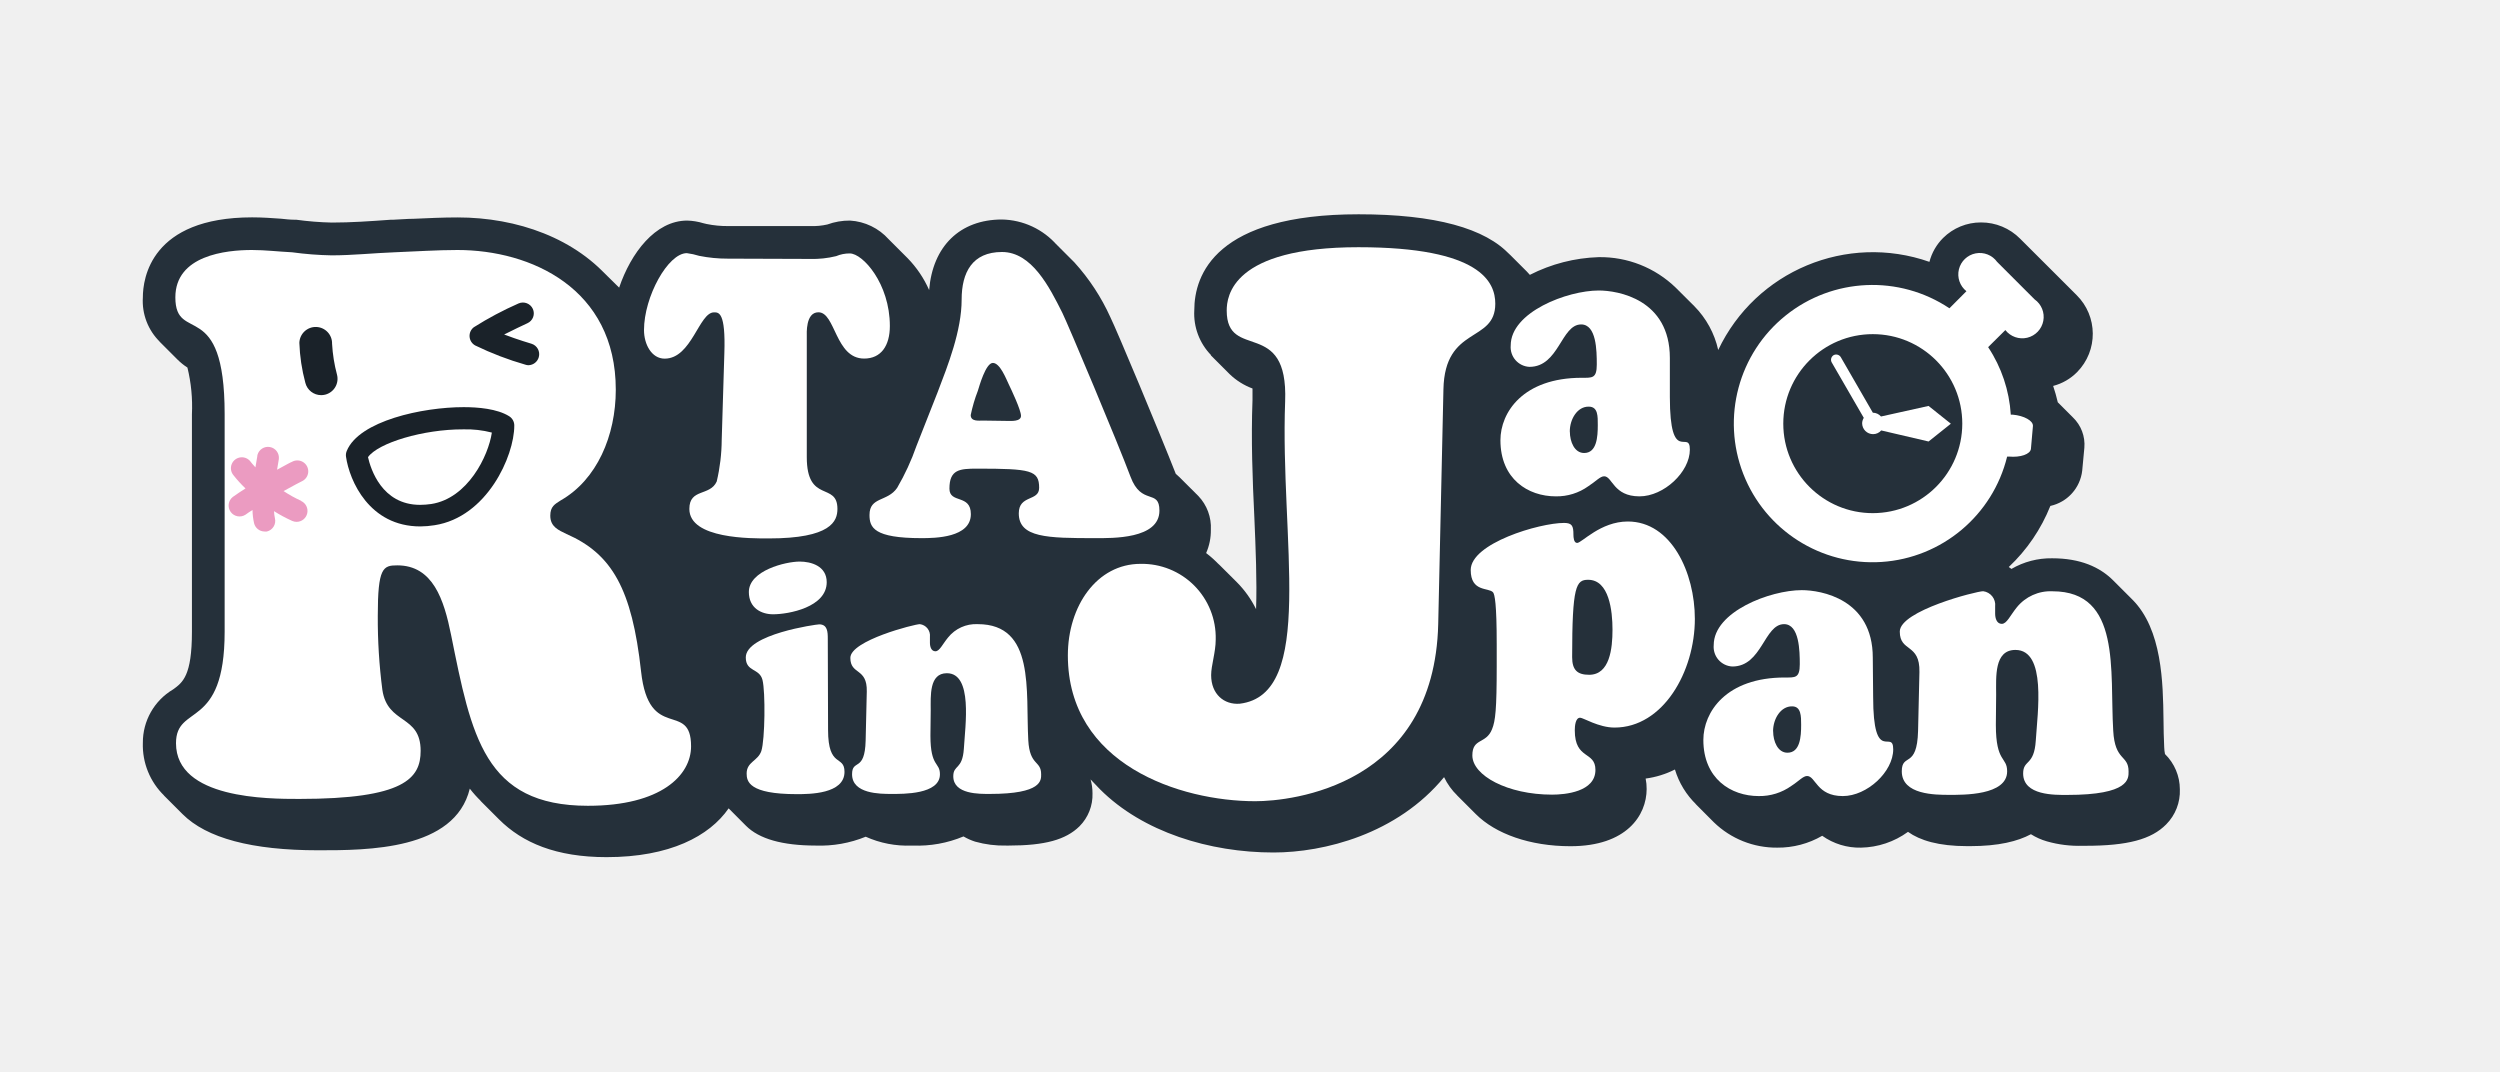
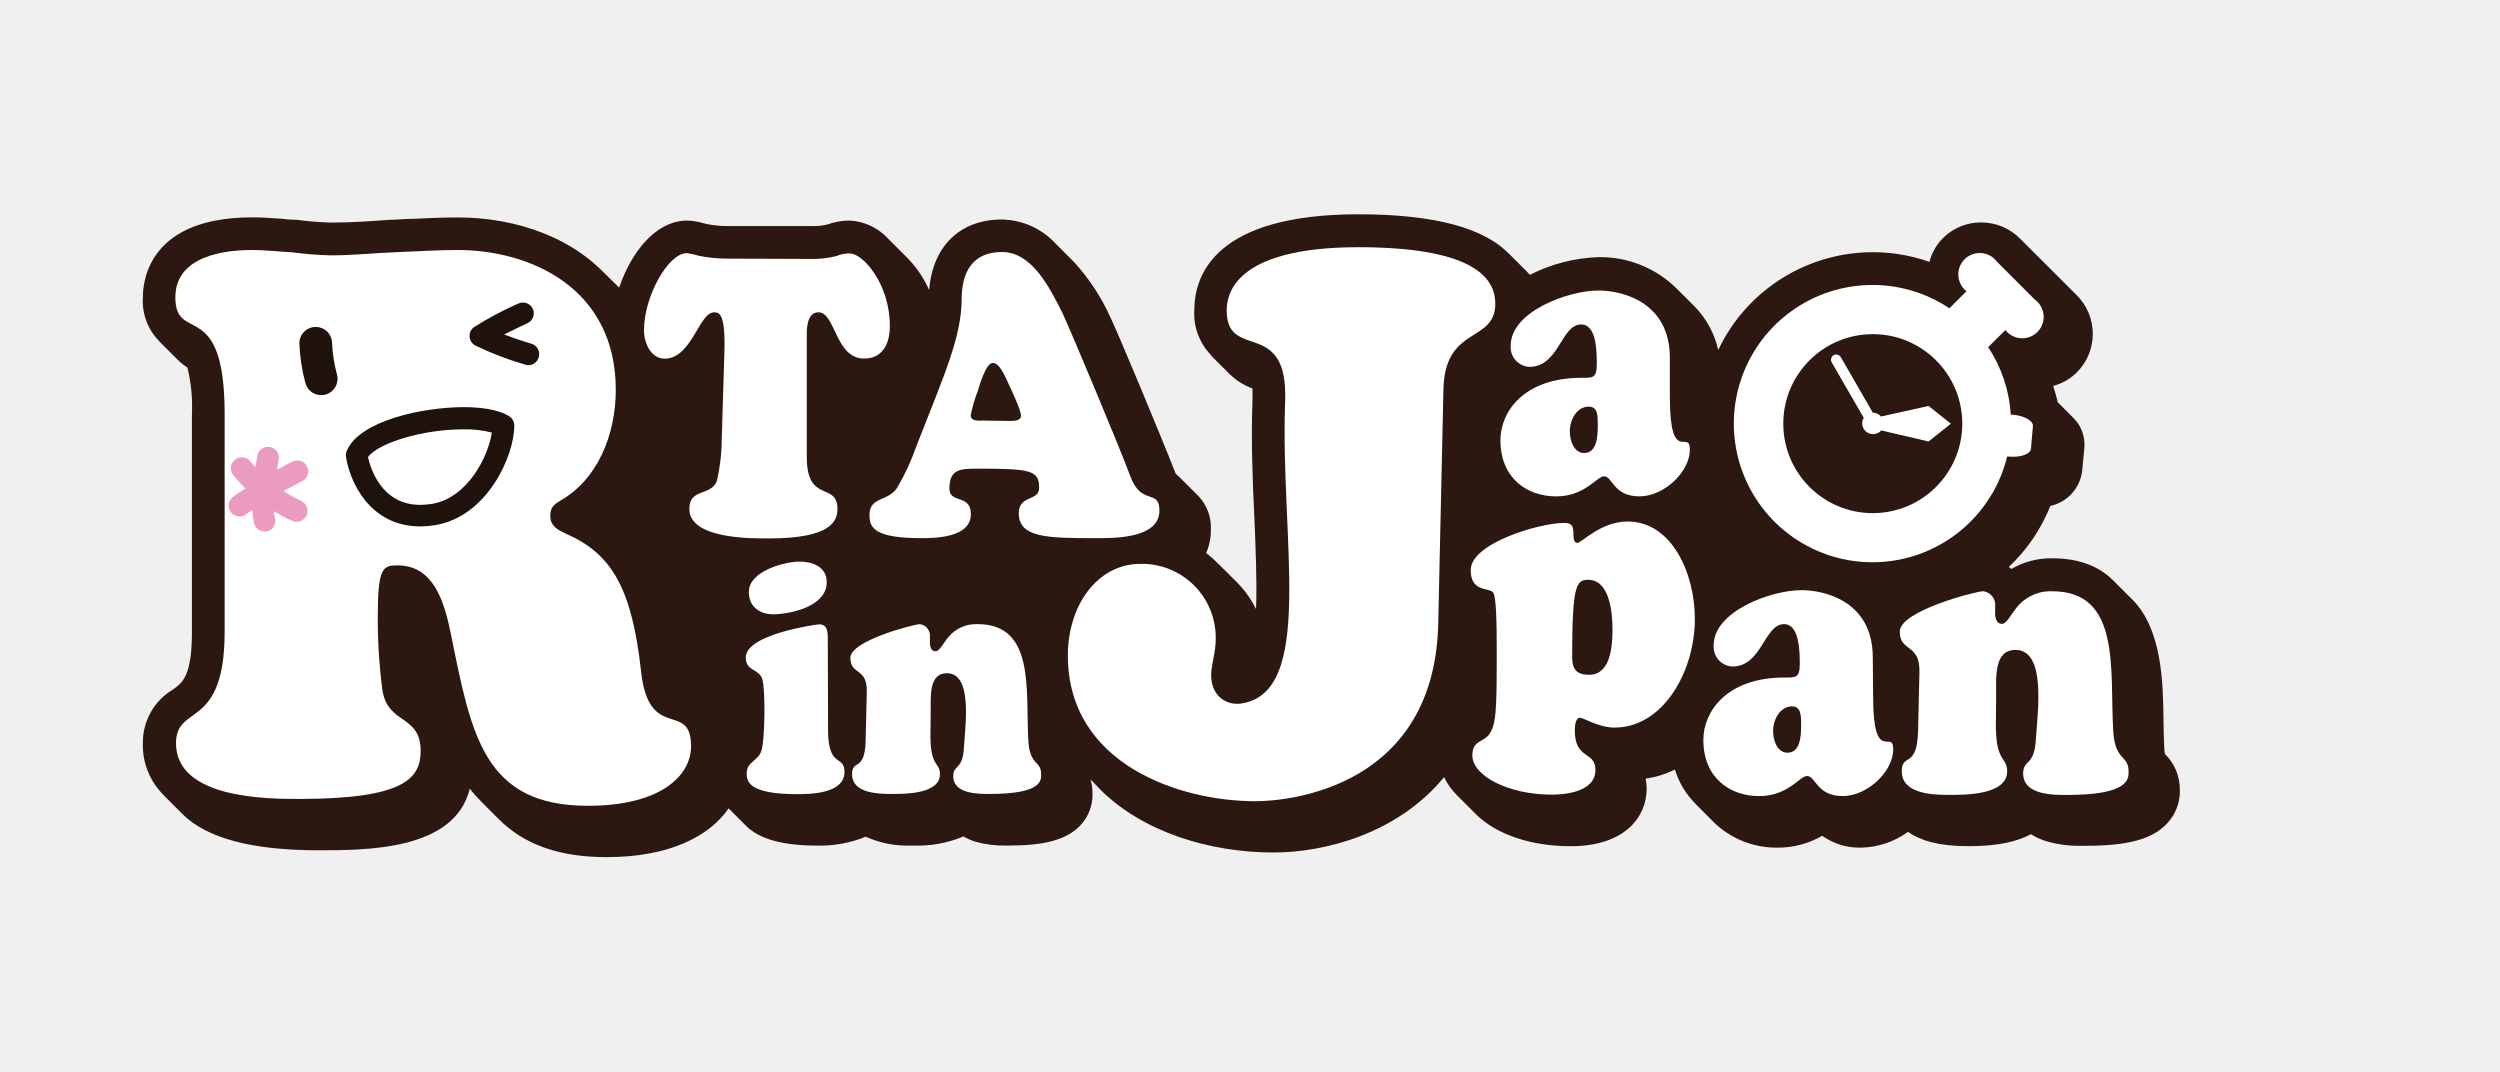
<svg xmlns="http://www.w3.org/2000/svg" width="350" height="150" viewBox="0 0 350 150">
  <defs>
-     <style>.cls-1{isolation:isolate;}.cls-2{fill:#25303a;}.cls-3{mix-blend-mode:multiply;opacity:0.3;}.cls-4{fill:#fff;}.cls-5{fill:#eb9bc1;}</style>
+     <style>.cls-1{isolation:isolate;}.cls-2{fill:#2c1810;}.cls-3{mix-blend-mode:multiply;opacity:0.3;}.cls-4{fill:#fff;}.cls-5{fill:#eb9bc1;}</style>
  </defs>
  <g class="cls-1">
    <g id="画像">
      <path class="cls-2" d="M303.1,105.57a5.6,5.6,0,0,1-.11-.93c-.06-1.25-.09-2.57-.1-3.92-.07-5.11-.18-12.6-4.36-16.78l-2.65-2.65c-1.9-1.91-4.63-3.13-8.59-3.13a11,11,0,0,0-5.69,1.49c-.12-.1-.25-.18-.37-.27a23.9,23.9,0,0,0,5.82-8.55,5.73,5.73,0,0,0,4.46-4.94l.3-3.2a5.27,5.27,0,0,0-1.6-4.25l-2.12-2.12c-.18-.78-.4-1.55-.65-2.29a7.28,7.28,0,0,0,3.36-1.94,7.63,7.63,0,0,0-.08-10.78l-2.66-2.66-5.24-5.23a7.67,7.67,0,0,0-5.48-2.28,7.5,7.5,0,0,0-5.3,2.17,7.3,7.3,0,0,0-1.92,3.35A23.95,23.95,0,0,0,240.55,49a12.63,12.63,0,0,0-3.35-6.14l-2.67-2.66.08.08A15.17,15.17,0,0,0,223.82,36a22.74,22.74,0,0,0-9.64,2.48l-.43-.47-2.66-2.66.35.39C208,31.94,200.88,30,190.2,30c-20,0-23,8.43-23,13.44a8.34,8.34,0,0,0,2.36,6.29l-.06,0,2.66,2.66a9.25,9.25,0,0,0,3.19,2c0,.44,0,1,0,1.63-.21,5.5,0,11.06.26,16.43.18,4.23.38,8.91.24,12.83a14.35,14.35,0,0,0-2.7-3.78l-2.67-2.66c.1.1.19.21.28.31a14.69,14.69,0,0,0-1.9-1.72,7.85,7.85,0,0,0,.66-3.25,6.38,6.38,0,0,0-1.76-4.75l-2.67-2.66,0,0c-.15-.15-.32-.29-.48-.43-2.28-5.81-8.28-20.16-9.15-21.91a29.51,29.51,0,0,0-5.05-7.7l-2.66-2.66.24.26a10.49,10.49,0,0,0-7.72-3.6c-5.88,0-9.7,3.75-10.19,9.88a15.13,15.13,0,0,0-3-4.45l-2.66-2.66s0,0,0,0A7.9,7.9,0,0,0,119,30.88a9.1,9.1,0,0,0-3.18.55,9.21,9.21,0,0,1-2.37.22H101.93a14.29,14.29,0,0,1-3-.29l-.46-.11a8.62,8.62,0,0,0-2.26-.37c-4.48,0-7.89,4.56-9.53,9.39L84.38,38a21.16,21.16,0,0,1,1.42,1.57c-5.09-6.23-13.43-9.13-21.73-9.13-2.07,0-4.16.1-6.16.19-.95,0-1.88.1-2.82.13l-.35,0c-2.89.21-5.61.4-8.28.4a44.07,44.07,0,0,1-5-.4h-.28c-.61,0-1.22-.08-1.82-.14-1.29-.09-2.62-.19-4.07-.19C21.11,30.44,20,39,20,41.63a8,8,0,0,0,2.43,6.27l-.21-.19,2.66,2.66a8.54,8.54,0,0,0,1.36,1.09A23,23,0,0,1,26.87,58l0,30.44c0,6.16-1.28,7.1-2.64,8.08A8.63,8.63,0,0,0,20,104a9.84,9.84,0,0,0,3,7.4l-.11-.09c.89.89,1.78,1.77,2.66,2.66,3.37,3.37,9.71,5.07,19,5.07,6.87,0,19.13,0,21.22-8.63a16.26,16.26,0,0,0,1.62,1.8l-.2-.17,2.67,2.67c3.28,3.28,8,5.29,15.06,5.29,8.85,0,14.4-2.94,17.09-6.83l2.43,2.44q2.76,2.76,9.76,2.77a16.92,16.92,0,0,0,7-1.24,14.26,14.26,0,0,0,6.42,1.24h.19a16.65,16.65,0,0,0,7.08-1.28,8.07,8.07,0,0,0,1.63.73,14.91,14.91,0,0,0,4.38.55h.31c5.07,0,8-.81,9.92-2.7a6.25,6.25,0,0,0,1.82-4.63,6.91,6.91,0,0,0-.27-1.93L154,110.5c6,6,15.36,8.85,24.29,8.85,7.06,0,17.31-2.56,23.88-10.55a8.87,8.87,0,0,0,1.85,2.57l-.06-.05,2.66,2.66c2.75,2.75,7.56,4.49,13.25,4.49,7.86,0,10.65-4.32,10.66-8a6.86,6.86,0,0,0-.14-1.47,12.9,12.9,0,0,0,4.1-1.27,11.36,11.36,0,0,0,3,4.91l-.21-.19,2.66,2.67a12.56,12.56,0,0,0,8.87,3.55,12.31,12.31,0,0,0,6.3-1.66,9,9,0,0,0,5.43,1.66,11.55,11.55,0,0,0,6.58-2.21c1.68,1.2,4.28,2,8.31,2h.38c4,0,6.68-.68,8.52-1.67a8.65,8.65,0,0,0,2.23,1,16.27,16.27,0,0,0,5,.62H292c5.81,0,9.19-.88,11.27-3a6.59,6.59,0,0,0,1.91-4.9A6.93,6.93,0,0,0,303.1,105.57Z" />
      <polygon class="cls-3" points="66.13 75.39 38.8 75.39 38.8 41.17 77.02 41.17 77.02 64.5 66.13 75.39" />
      <path class="cls-4" d="M113.41,36.25a13.64,13.64,0,0,0,3.65-.39,4.84,4.84,0,0,1,1.91-.38c1.82,0,5.61,4.23,5.61,10.16,0,2.75-1.22,4.56-3.6,4.56-4.06,0-4-6.48-6.4-6.48-1.82,0-1.63,3-1.63,3.41V64c0,6.54,4.29,3.41,4.29,7.25,0,1.71-.88,4.13-9.62,4.13-2.38,0-11.11.1-11.11-4.13,0-2.91,2.89-1.75,3.83-3.84a26,26,0,0,0,.7-5.83l.37-12.14c.19-5.76-.79-5.71-1.45-5.71-2.1,0-3.12,6.48-6.91,6.48-1.82,0-2.89-2-2.89-4,0-4.67,3.36-10.77,6-10.77a10.36,10.36,0,0,1,1.73.38,20,20,0,0,0,4,.39Z" />
      <path class="cls-4" d="M131.26,54.93c1.45-3.79,3.37-8.63,3.37-13,0-3.79,1.49-6.65,5.65-6.65s6.63,4.89,8.45,8.52c.79,1.59,7.85,18.4,9.53,22.91,1.54,4.17,4.06,1.65,4.06,4.78,0,4-6.63,3.85-9,3.85-6.67,0-10.69-.06-10.69-3.47,0-2.63,2.85-1.64,2.85-3.57,0-2.47-1.17-2.69-8.69-2.69-2.43,0-3.87.11-3.87,2.8,0,2.14,3,.72,3,3.57,0,3.3-5,3.36-6.91,3.36-6.68,0-7.28-1.49-7.28-3.25,0-2.58,2.52-1.81,3.87-3.79a33.59,33.59,0,0,0,2.71-5.88Zm9.81,4c.47,0,1.87.11,1.87-.71s-1.36-3.68-1.73-4.45S140,50.81,139,50.81s-1.91,3.29-2.1,3.9a21,21,0,0,0-1,3.4c0,.94,1.17.77,1.68.77Z" />
      <path class="cls-4" d="M115.93,102.2c0,5.41,2.3,3.44,2.3,5.86,0,3.12-4.94,3.12-6.7,3.12-6.69,0-7-1.79-7-2.89,0-1.65,1.59-1.74,2.06-3.16.51-1.6.58-8.24.16-9.93s-2.34-1.1-2.34-3.16c0-3.25,9.89-4.63,10.28-4.63,1.16,0,1.2,1.06,1.2,2ZM108.23,86c-1.64,0-3.39-.87-3.39-3.12,0-3,5.14-4.26,7.12-4.26,1.56,0,3.78.6,3.78,2.89C115.74,85,110.44,86,108.23,86Z" />
      <path class="cls-4" d="M130.26,103c0,4.44,1.33,3.66,1.33,5.4,0,2.84-5.18,2.75-6.78,2.75s-5.52,0-5.52-2.75c0-2.2,1.79-.23,1.9-4.72l.16-6.86c.08-3.39-2.3-2.29-2.3-4.72s9-4.72,9.73-4.72a1.62,1.62,0,0,1,1.41,1.79c0,.27,0,.55,0,.82,0,.55.19,1.19.77,1.19s1-1,1.76-1.92a5,5,0,0,1,4.16-1.88c8.06,0,6.7,9.3,7.08,16.26.2,3.62,1.8,2.79,1.8,4.76,0,.83.15,2.75-7.17,2.75-1.4,0-5.13.09-5.13-2.47,0-1.65,1.28-.87,1.48-3.85.19-3.25,1.28-10.58-2.38-10.58-2.49,0-2.26,3.16-2.26,5.22Z" />
      <path class="cls-4" d="M201.35,87.38c-.55,22.66-20.52,24.79-25.61,24.79-10.53,0-26.24-5.13-26.24-20.41,0-6.94,4.08-12.82,10.17-12.82A10.33,10.33,0,0,1,170.2,89.52c0,1.81-.64,3.63-.64,5,0,2.67,1.82,4.17,4,4,10.72-1.29,5.63-23.09,6.36-42.32.45-11.86-8.18-5.56-8.18-12.72,0-2,.73-8.87,18.44-8.87,17.16,0,19.16,4.92,19.16,7.91,0,5.56-7.08,3-7.26,12Z" />
      <path class="cls-4" d="M233.78,55.58c0,9.67,2.8,4.4,2.8,7.37,0,3.13-3.64,6.54-7.05,6.54-3.69,0-3.78-2.81-4.95-2.81-.56,0-1.17.72-2.2,1.38a7.59,7.59,0,0,1-4.57,1.43c-3.88,0-7.75-2.42-7.75-7.86,0-3.9,3.17-8.74,11.39-8.74,1.45,0,2.1.11,2.1-1.86s-.05-5.61-2.19-5.61c-2.81,0-3.09,5.94-7.24,5.94a2.76,2.76,0,0,1-2.62-3c0-4.66,7.9-7.69,12.33-7.69,2.66,0,9.95,1.21,9.95,9.45Zm-14,4.84c0,1.43.65,3,2,3,1.77,0,1.91-2.26,1.91-3.9,0-1.21.05-2.59-1.26-2.59C220.84,56.9,219.77,58.66,219.77,60.42Z" />
      <path class="cls-4" d="M209.54,90.24c0-5.77-.28-7-.51-7.31-.61-.71-3.13,0-3.13-3.13,0-3.74,9.62-6.59,13.07-6.59,1.13,0,1.31.43,1.31,1.64,0,.39.05,1.16.52,1.16.65,0,3.27-3,7.09-3,6.12,0,9.39,7.2,9.39,13.63,0,7.36-4.43,15.22-11.25,15.22-2.2,0-4.39-1.38-4.81-1.38-.66,0-.75,1.16-.75,1.76,0,4.18,2.89,2.86,2.89,5.55,0,3.08-4.25,3.46-6.07,3.46-6.25,0-11.16-2.69-11.16-5.49,0-2.48,1.92-1.54,2.76-3.68.47-1.16.65-2.75.65-8.85Zm12.8-9.07c-1.68,0-2.24.83-2.24,10.83,0,1.81.74,2.47,2.38,2.47,2.89,0,3.27-3.68,3.27-6.32S225.28,81.17,222.34,81.17Z" />
      <path class="cls-4" d="M262.24,97.54c0,9.68,2.81,4.4,2.81,7.37,0,3.13-3.65,6.54-7.06,6.54-3.68,0-3.78-2.81-5-2.81-.56,0-1.16.72-2.19,1.38a7.65,7.65,0,0,1-4.58,1.43c-3.87,0-7.75-2.42-7.75-7.86,0-3.9,3.18-8.74,11.4-8.74,1.44,0,2.1.11,2.1-1.86,0-1.82-.05-5.61-2.2-5.61-2.8,0-3.08,5.93-7.24,5.93a2.75,2.75,0,0,1-2.61-3c0-4.67,7.89-7.69,12.33-7.69,2.66,0,9.94,1.21,9.94,9.45Zm-14,4.84c0,1.43.66,3,2,3,1.78,0,1.92-2.25,1.92-3.9,0-1.21,0-2.59-1.26-2.59C249.31,98.86,248.23,100.62,248.23,102.38Z" />
      <path class="cls-4" d="M279.42,101.5c0,5.33,1.58,4.4,1.58,6.49,0,3.4-6.21,3.29-8.12,3.29s-6.63,0-6.63-3.29c0-2.64,2.14-.28,2.28-5.66l.19-8.25c.09-4.06-2.75-2.74-2.75-5.66s10.74-5.65,11.67-5.65a1.93,1.93,0,0,1,1.68,2.14c0,.33,0,.66,0,1,0,.66.23,1.43.93,1.43s1.17-1.16,2.1-2.31a6.06,6.06,0,0,1,5-2.25c9.66,0,8,11.15,8.5,19.5.23,4.34,2.15,3.35,2.15,5.72,0,1,.18,3.29-8.6,3.29-1.68,0-6.16.11-6.16-3,0-2,1.54-1,1.77-4.61.24-3.9,1.54-12.69-2.85-12.69-3,0-2.7,3.79-2.7,6.26Z" />
      <path class="cls-4" d="M51.52,64c.36,1.6,1.91,6.68,7.29,6.68a11,11,0,0,0,1.57-.12c5.1-.79,8-6.72,8.48-10a14.34,14.34,0,0,0-4-.45C59.27,60.09,52.94,62,51.52,64Z" />
      <path class="cls-4" d="M89.75,94c-1.27-11.55-4.08-16.46-10.44-19.24-1.09-.53-2.27-1-2.27-2.56,0-1.29.63-1.61,1.45-2.14,5.09-2.89,7.72-9.08,7.72-15.5C86.21,40.36,74.31,35,64.05,35c-2.9,0-5.9.21-8.81.32s-5.9.43-8.81.43a47.13,47.13,0,0,1-5.54-.43C39,35.23,37.17,35,35.26,35c-3.63,0-10.71.75-10.71,6.63,0,6.62,6.9-.22,6.9,16.34V88.45c0,13.89-6.81,10-6.81,15.6,0,7.8,12.89,7.8,17.25,7.8,14.72,0,17-2.88,17-6.73,0-5.13-4.64-3.63-5.36-8.55a77.27,77.27,0,0,1-.64-10.36c0-6.74.73-7.06,2.73-7.06,5,0,6.54,4.81,7.53,9.73C66,103,67.78,112.81,82.31,112.81c10.26,0,14.44-4.27,14.44-8.33C96.75,98,90.84,104,89.75,94ZM45.53,55.25a2.22,2.22,0,0,1-.57.07,2.28,2.28,0,0,1-2.21-1.72A24.76,24.76,0,0,1,41.91,48a2.29,2.29,0,1,1,4.58.13,21.22,21.22,0,0,0,.69,4.32A2.29,2.29,0,0,1,45.53,55.25ZM60.84,73.53a13.13,13.13,0,0,1-2,.17c-7.13,0-9.92-6.39-10.4-9.77a1.51,1.51,0,0,1,.11-.81C50.28,58.92,59.16,57,64.91,57c2,0,4.69.22,6.37,1.27A1.52,1.52,0,0,1,72,59.59C72,63.86,68.17,72.4,60.84,73.53ZM75.43,50A1.54,1.54,0,0,1,74,51.13a1.25,1.25,0,0,1-.43-.07,43.56,43.56,0,0,1-7.05-2.7,1.53,1.53,0,0,1-.78-1.23,1.52,1.52,0,0,1,.6-1.32,47.62,47.62,0,0,1,6.26-3.33,1.53,1.53,0,0,1,2,.77,1.51,1.51,0,0,1-.76,2c-.67.31-2,.94-3.26,1.58,1.9.73,3.8,1.28,3.82,1.29A1.53,1.53,0,0,1,75.43,50Z" />
      <path class="cls-4" d="M280.75,46.21a3,3,0,1,0,4.09-4.3l-5.24-5.24a3,3,0,1,0-4.3,4.1l-2.38,2.39A19.41,19.41,0,1,0,281,63.92l.25,0c1.63.15,3-.34,3.08-1.08l.28-3.19c.06-.73-1.22-1.46-2.85-1.6l-.25,0a19.22,19.22,0,0,0-3.17-9.45ZM262.2,71.84a12.53,12.53,0,1,1,12.52-12.52A12.54,12.54,0,0,1,262.2,71.84Z" />
      <path class="cls-4" d="M263.34,58.31a1.51,1.51,0,0,0-1.14-.53h0L257.71,50a.76.76,0,0,0-1-.28.76.76,0,0,0-.28,1l4.5,7.78a1.5,1.5,0,0,0-.23.75,1.53,1.53,0,0,0,1.54,1.53,1.48,1.48,0,0,0,1.13-.52L270,61.81l3.12-2.49L270,56.83Z" />
      <path class="cls-5" d="M42.17,70.12a17.58,17.58,0,0,1-2.47-1.37c1.45-.81,2.51-1.35,2.54-1.36a1.53,1.53,0,1,0-1.39-2.72c-.07,0-.89.45-2.06,1.09.08-.55.17-1.07.25-1.5a1.53,1.53,0,0,0-3-.56c0,.2-.15.85-.28,1.73-.39-.43-.63-.72-.63-.73a1.53,1.53,0,1,0-2.43,1.85,17.42,17.42,0,0,0,1.67,1.83c-.61.39-1.22.79-1.79,1.2a1.53,1.53,0,0,0,1.77,2.49c.31-.23.64-.45,1-.67a8.94,8.94,0,0,0,.22,1.85A1.52,1.52,0,0,0,37,74.41a1.55,1.55,0,0,0,.37,0,1.53,1.53,0,0,0,1.12-1.85,5.84,5.84,0,0,1-.13-1,20.44,20.44,0,0,0,2.55,1.37,1.5,1.5,0,0,0,.62.13,1.53,1.53,0,0,0,.63-2.92Z" />
    </g>
  </g>
</svg>
